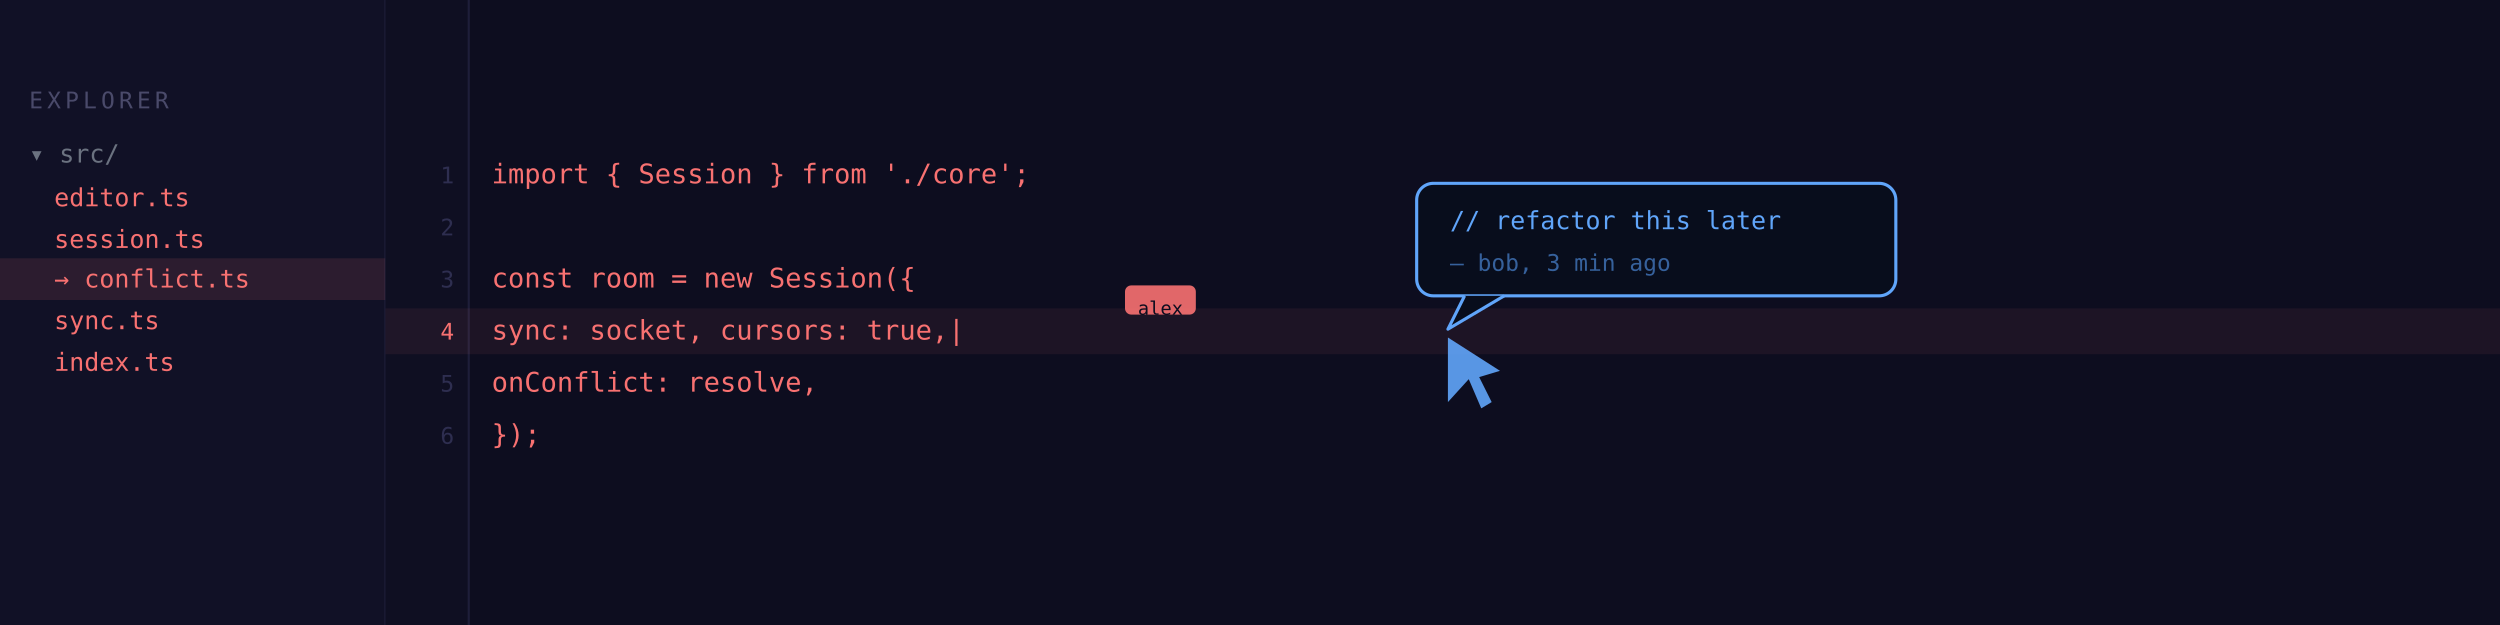
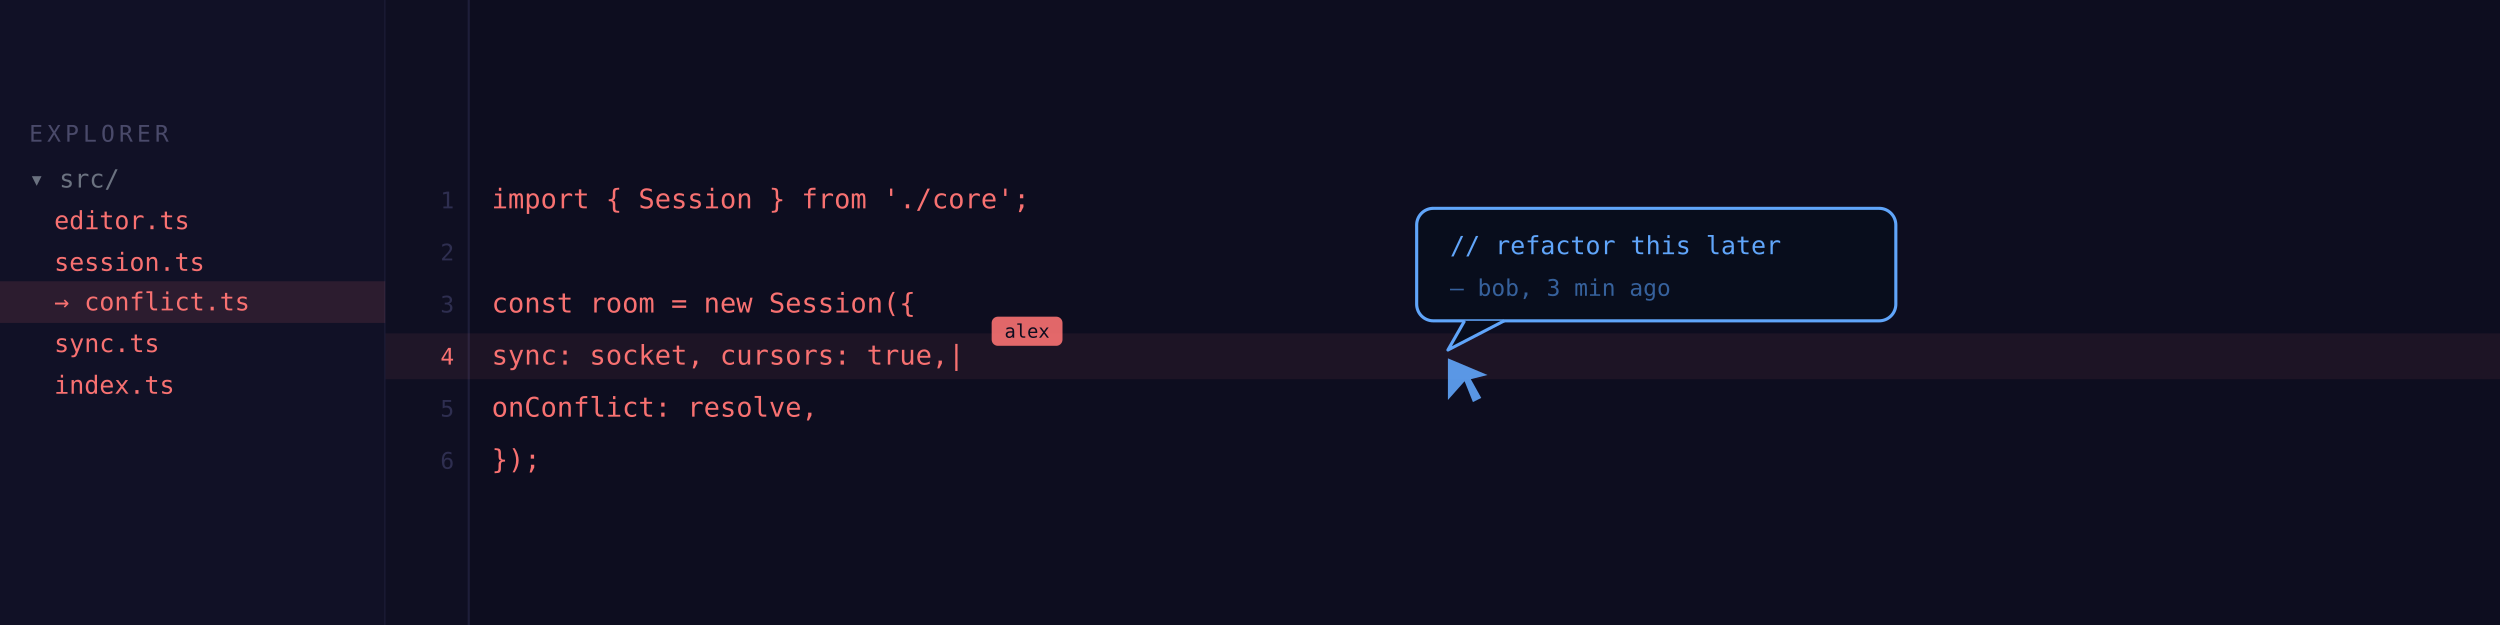
<svg xmlns="http://www.w3.org/2000/svg" width="1200" height="300" viewBox="0 0 1200 300">
  <rect width="1200" height="300" fill="#0d0d1f" />
  <rect width="185" height="300" fill="#111126" />
  <line x1="185" y1="0" x2="185" y2="300" stroke="#1e1e3a" stroke-width="1" />
-   <text x="14" y="52" font-family="monospace" font-size="11" fill="#4a4a6a" letter-spacing="2">EXPLORER</text>
-   <text x="14" y="78" font-family="monospace" font-size="12" fill="#6b7280">▾ src/</text>
-   <text x="26" y="99" font-family="monospace" font-size="12" fill="#f87171">  editor.ts</text>
-   <text x="26" y="119" font-family="monospace" font-size="12" fill="#f87171">  session.ts</text>
-   <rect x="0" y="124" width="185" height="20" fill="#f87171" opacity="0.12" />
-   <text x="26" y="138" font-family="monospace" font-size="12" fill="#f87171">→ conflict.ts</text>
-   <text x="26" y="158" font-family="monospace" font-size="12" fill="#f87171">  sync.ts</text>
-   <text x="26" y="178" font-family="monospace" font-size="12" fill="#f87171">  index.ts</text>
+   <text x="14" y="68" font-family="monospace" font-size="11" fill="#4a4a6a" letter-spacing="2">EXPLORER</text>
+   <text x="14" y="90" font-family="monospace" font-size="12" fill="#6b7280">▾ src/</text>
+   <text x="26" y="110" font-family="monospace" font-size="12" fill="#f87171">  editor.ts</text>
+   <text x="26" y="130" font-family="monospace" font-size="12" fill="#f87171">  session.ts</text>
+   <rect x="0" y="135" width="185" height="20" fill="#f87171" opacity="0.12" />
+   <text x="26" y="149" font-family="monospace" font-size="12" fill="#f87171">→ conflict.ts</text>
+   <text x="26" y="169" font-family="monospace" font-size="12" fill="#f87171">  sync.ts</text>
+   <text x="26" y="189" font-family="monospace" font-size="12" fill="#f87171">  index.ts</text>
  <rect x="185" y="0" width="40" height="300" fill="#0f0f22" />
  <line x1="225" y1="0" x2="225" y2="300" stroke="#1e1e3a" stroke-width="1" />
-   <text x="218" y="88" font-family="monospace" font-size="11" fill="#2e2e50" text-anchor="end">1</text>
-   <text x="218" y="113" font-family="monospace" font-size="11" fill="#2e2e50" text-anchor="end">2</text>
-   <text x="218" y="138" font-family="monospace" font-size="11" fill="#2e2e50" text-anchor="end">3</text>
-   <text x="218" y="163" font-family="monospace" font-size="11" fill="#f87171" text-anchor="end">4</text>
-   <text x="218" y="188" font-family="monospace" font-size="11" fill="#2e2e50" text-anchor="end">5</text>
-   <text x="218" y="213" font-family="monospace" font-size="11" fill="#2e2e50" text-anchor="end">6</text>
-   <text x="236" y="88" font-family="monospace" font-size="13" fill="#f87171">import { Session } from './core';</text>
-   <text x="236" y="138" font-family="monospace" font-size="13" fill="#f87171">const room = new Session({</text>
-   <rect x="185" y="148" width="1015" height="22" fill="#f87171" opacity="0.07" />
-   <rect x="540" y="137" width="34" height="14" rx="3" fill="#f87171" opacity="0.9" />
-   <text x="557" y="148" font-family="monospace" font-size="9" fill="#0d0d1f" text-anchor="middle" dominant-baseline="central">alex</text>
-   <text x="236" y="163" font-family="monospace" font-size="13" fill="#f87171">  sync: socket, cursors: true,<tspan fill="#f87171" opacity="1">|</tspan>
+   <text x="218" y="100" font-family="monospace" font-size="11" fill="#2e2e50" text-anchor="end">1</text>
+   <text x="218" y="125" font-family="monospace" font-size="11" fill="#2e2e50" text-anchor="end">2</text>
+   <text x="218" y="150" font-family="monospace" font-size="11" fill="#2e2e50" text-anchor="end">3</text>
+   <text x="218" y="175" font-family="monospace" font-size="11" fill="#f87171" text-anchor="end">4</text>
+   <text x="218" y="200" font-family="monospace" font-size="11" fill="#2e2e50" text-anchor="end">5</text>
+   <text x="218" y="225" font-family="monospace" font-size="11" fill="#2e2e50" text-anchor="end">6</text>
+   <text x="236" y="100" font-family="monospace" font-size="13" fill="#f87171">import { Session } from './core';</text>
+   <text x="236" y="150" font-family="monospace" font-size="13" fill="#f87171">const room = new Session({</text>
+   <rect x="185" y="160" width="1015" height="22" fill="#f87171" opacity="0.07" />
+   <rect x="476" y="152" width="34" height="14" rx="3" fill="#f87171" opacity="0.9" />
+   <text x="493" y="159" font-family="monospace" font-size="9" fill="#0d0d1f" text-anchor="middle" dominant-baseline="central">alex</text>
+   <text x="236" y="175" font-family="monospace" font-size="13" fill="#f87171">  sync: socket, cursors: true,<tspan>|</tspan>
  </text>
-   <text x="236" y="188" font-family="monospace" font-size="13" fill="#f87171">  onConflict: resolve,</text>
-   <text x="236" y="213" font-family="monospace" font-size="13" fill="#f87171">});</text>
-   <rect x="680" y="88" width="230" height="54" rx="8" fill="#080d1c" stroke="#60a5fa" stroke-width="1.5" />
-   <path d="M 703,142 L 695,158 L 722,142" fill="#080d1c" stroke="#60a5fa" stroke-width="1.5" stroke-linejoin="round" />
-   <text x="696" y="110" font-family="monospace" font-size="12" fill="#60a5fa">// refactor this later</text>
-   <text x="696" y="130" font-family="monospace" font-size="11" fill="#3b6aaa" opacity="0.9">— bob, 3 min ago</text>
-   <polygon points="695,162 695,193 705,182 711,196 716,193 710,181 720,178" fill="#60a5fa" opacity="0.9" />
+   <text x="236" y="200" font-family="monospace" font-size="13" fill="#f87171">  onConflict: resolve,</text>
+   <text x="236" y="225" font-family="monospace" font-size="13" fill="#f87171">});</text>
+   <rect x="680" y="100" width="230" height="54" rx="8" fill="#080d1c" stroke="#60a5fa" stroke-width="1.5" />
+   <path d="M 703,154 L 695,168 L 722,154" fill="#080d1c" stroke="#60a5fa" stroke-width="1.5" stroke-linejoin="round" />
+   <text x="696" y="122" font-family="monospace" font-size="12" fill="#60a5fa">// refactor this later</text>
+   <text x="696" y="142" font-family="monospace" font-size="11" fill="#3b6aaa" opacity="0.9">— bob, 3 min ago</text>
+   <polygon points="695,172 695,192 703,183 707,193 711,191 706,182 714,180" fill="#60a5fa" opacity="0.9" />
</svg>
